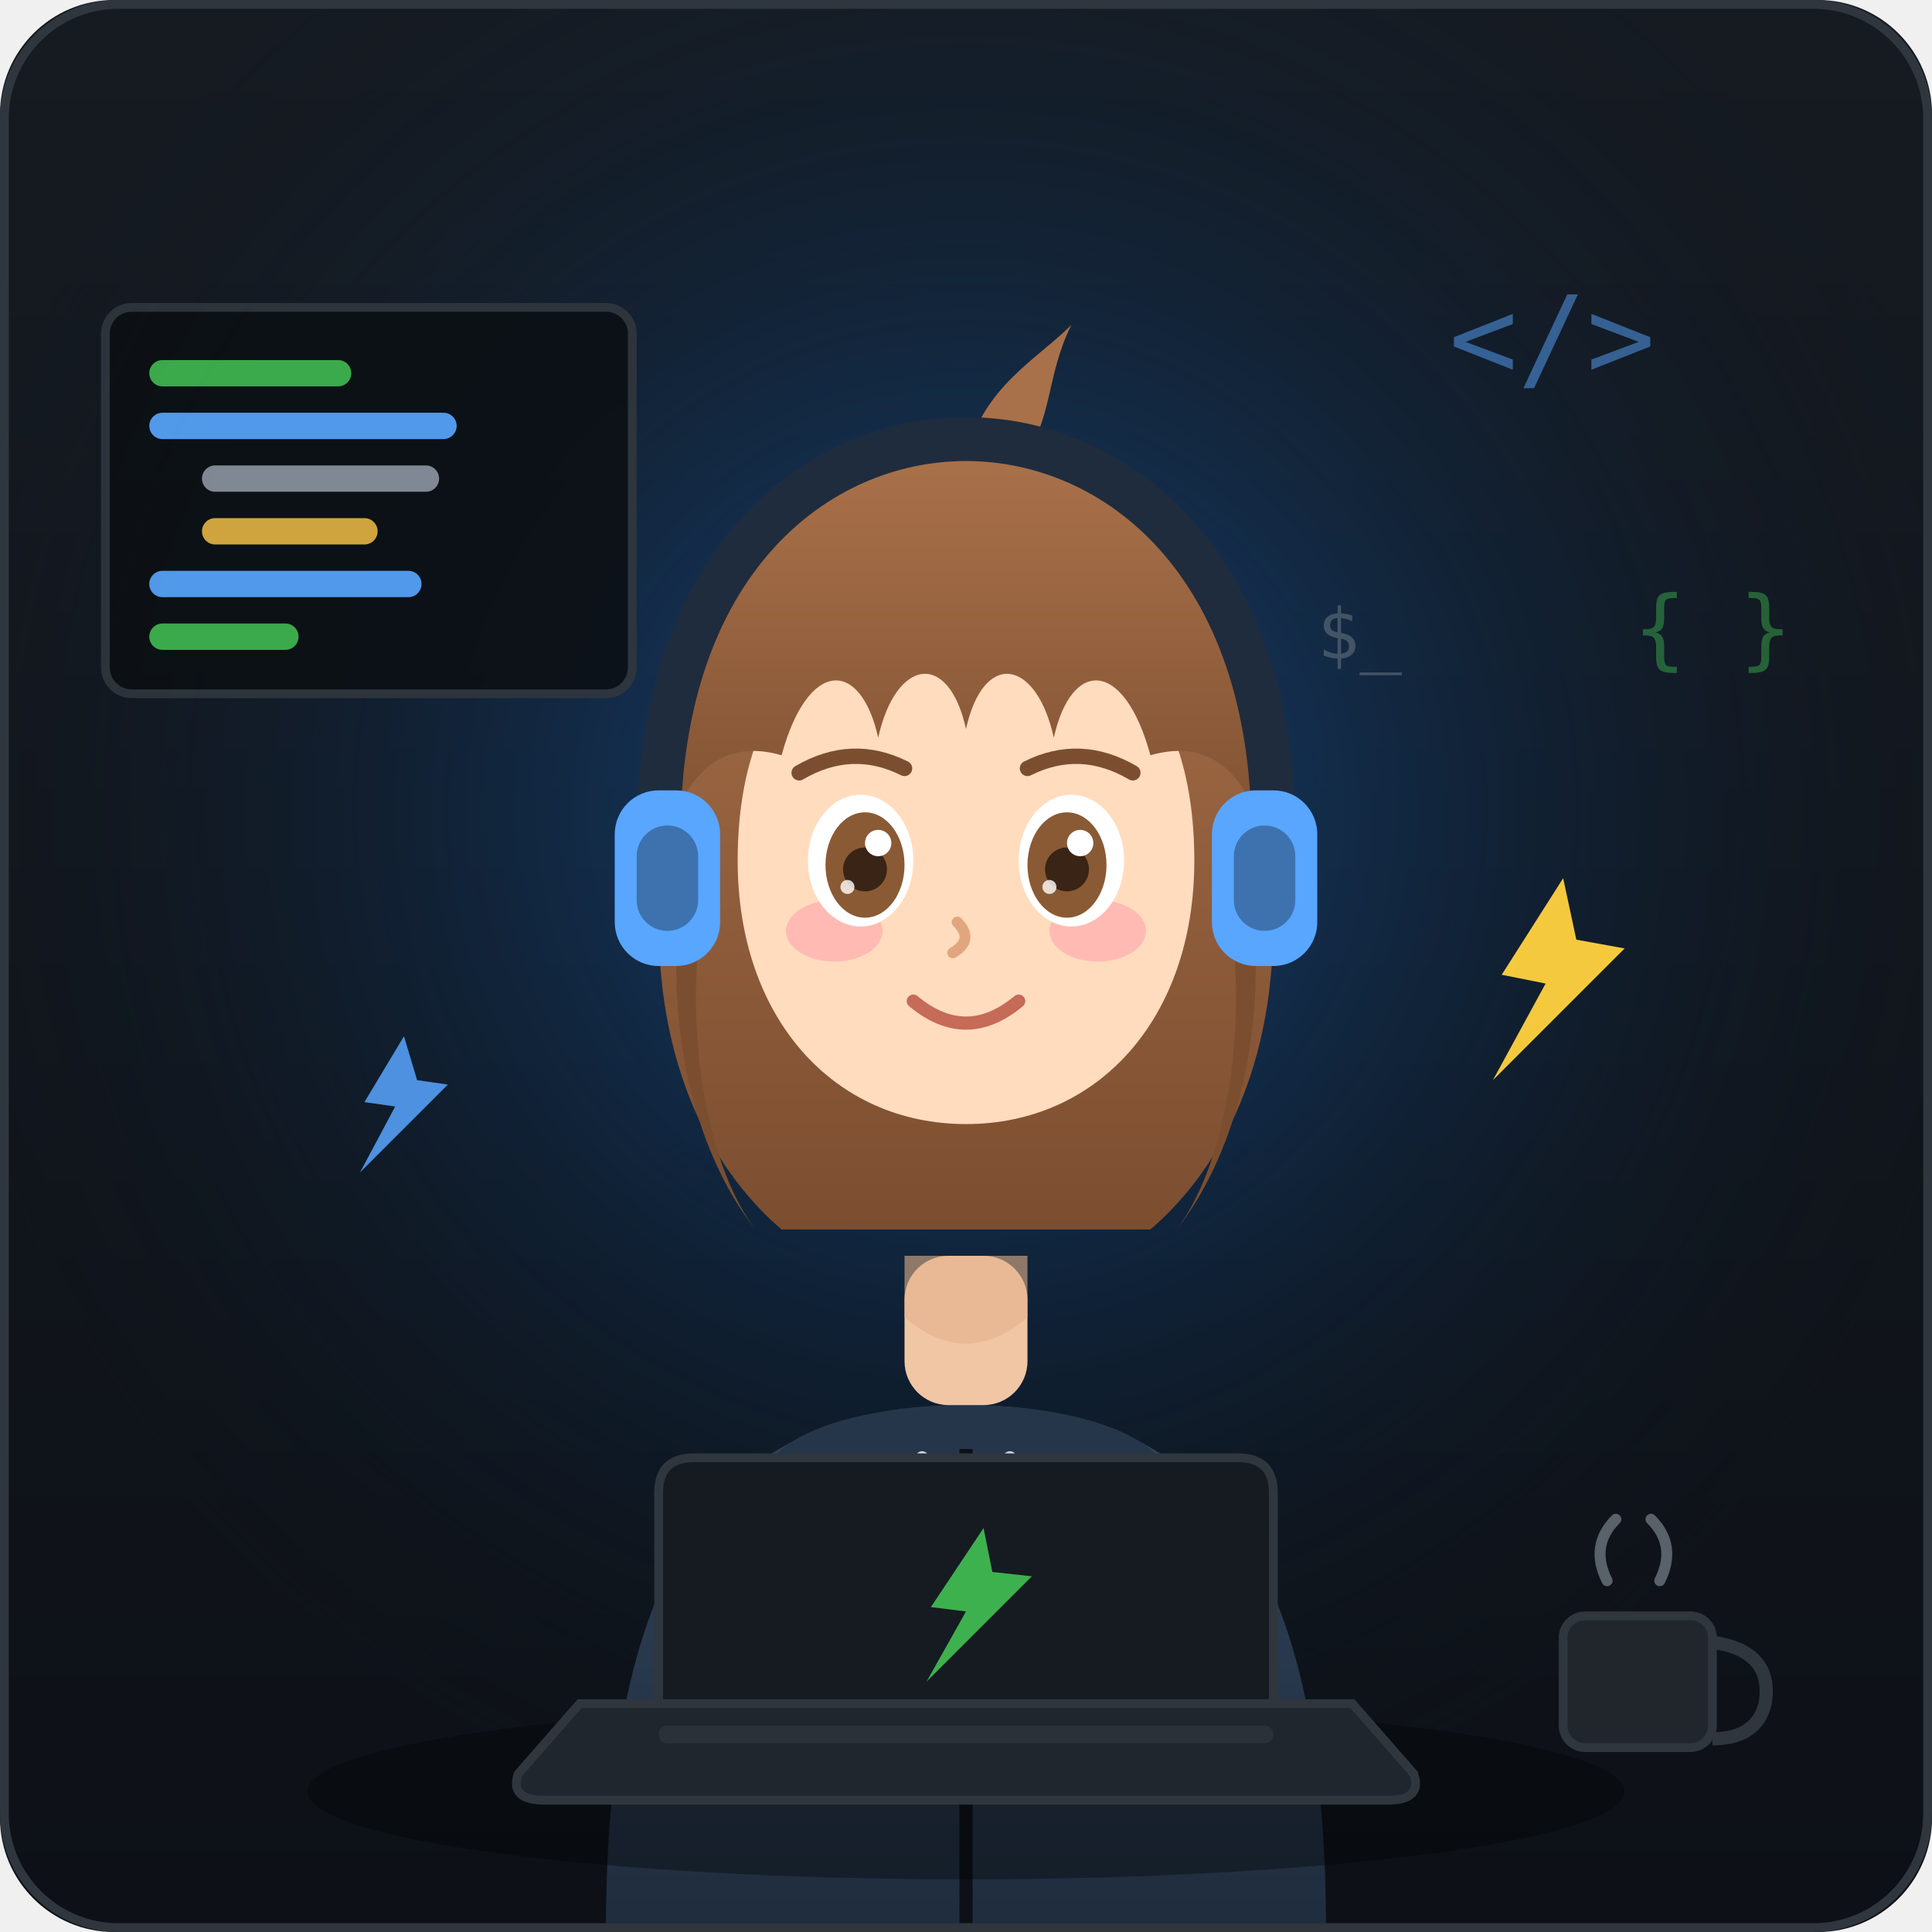
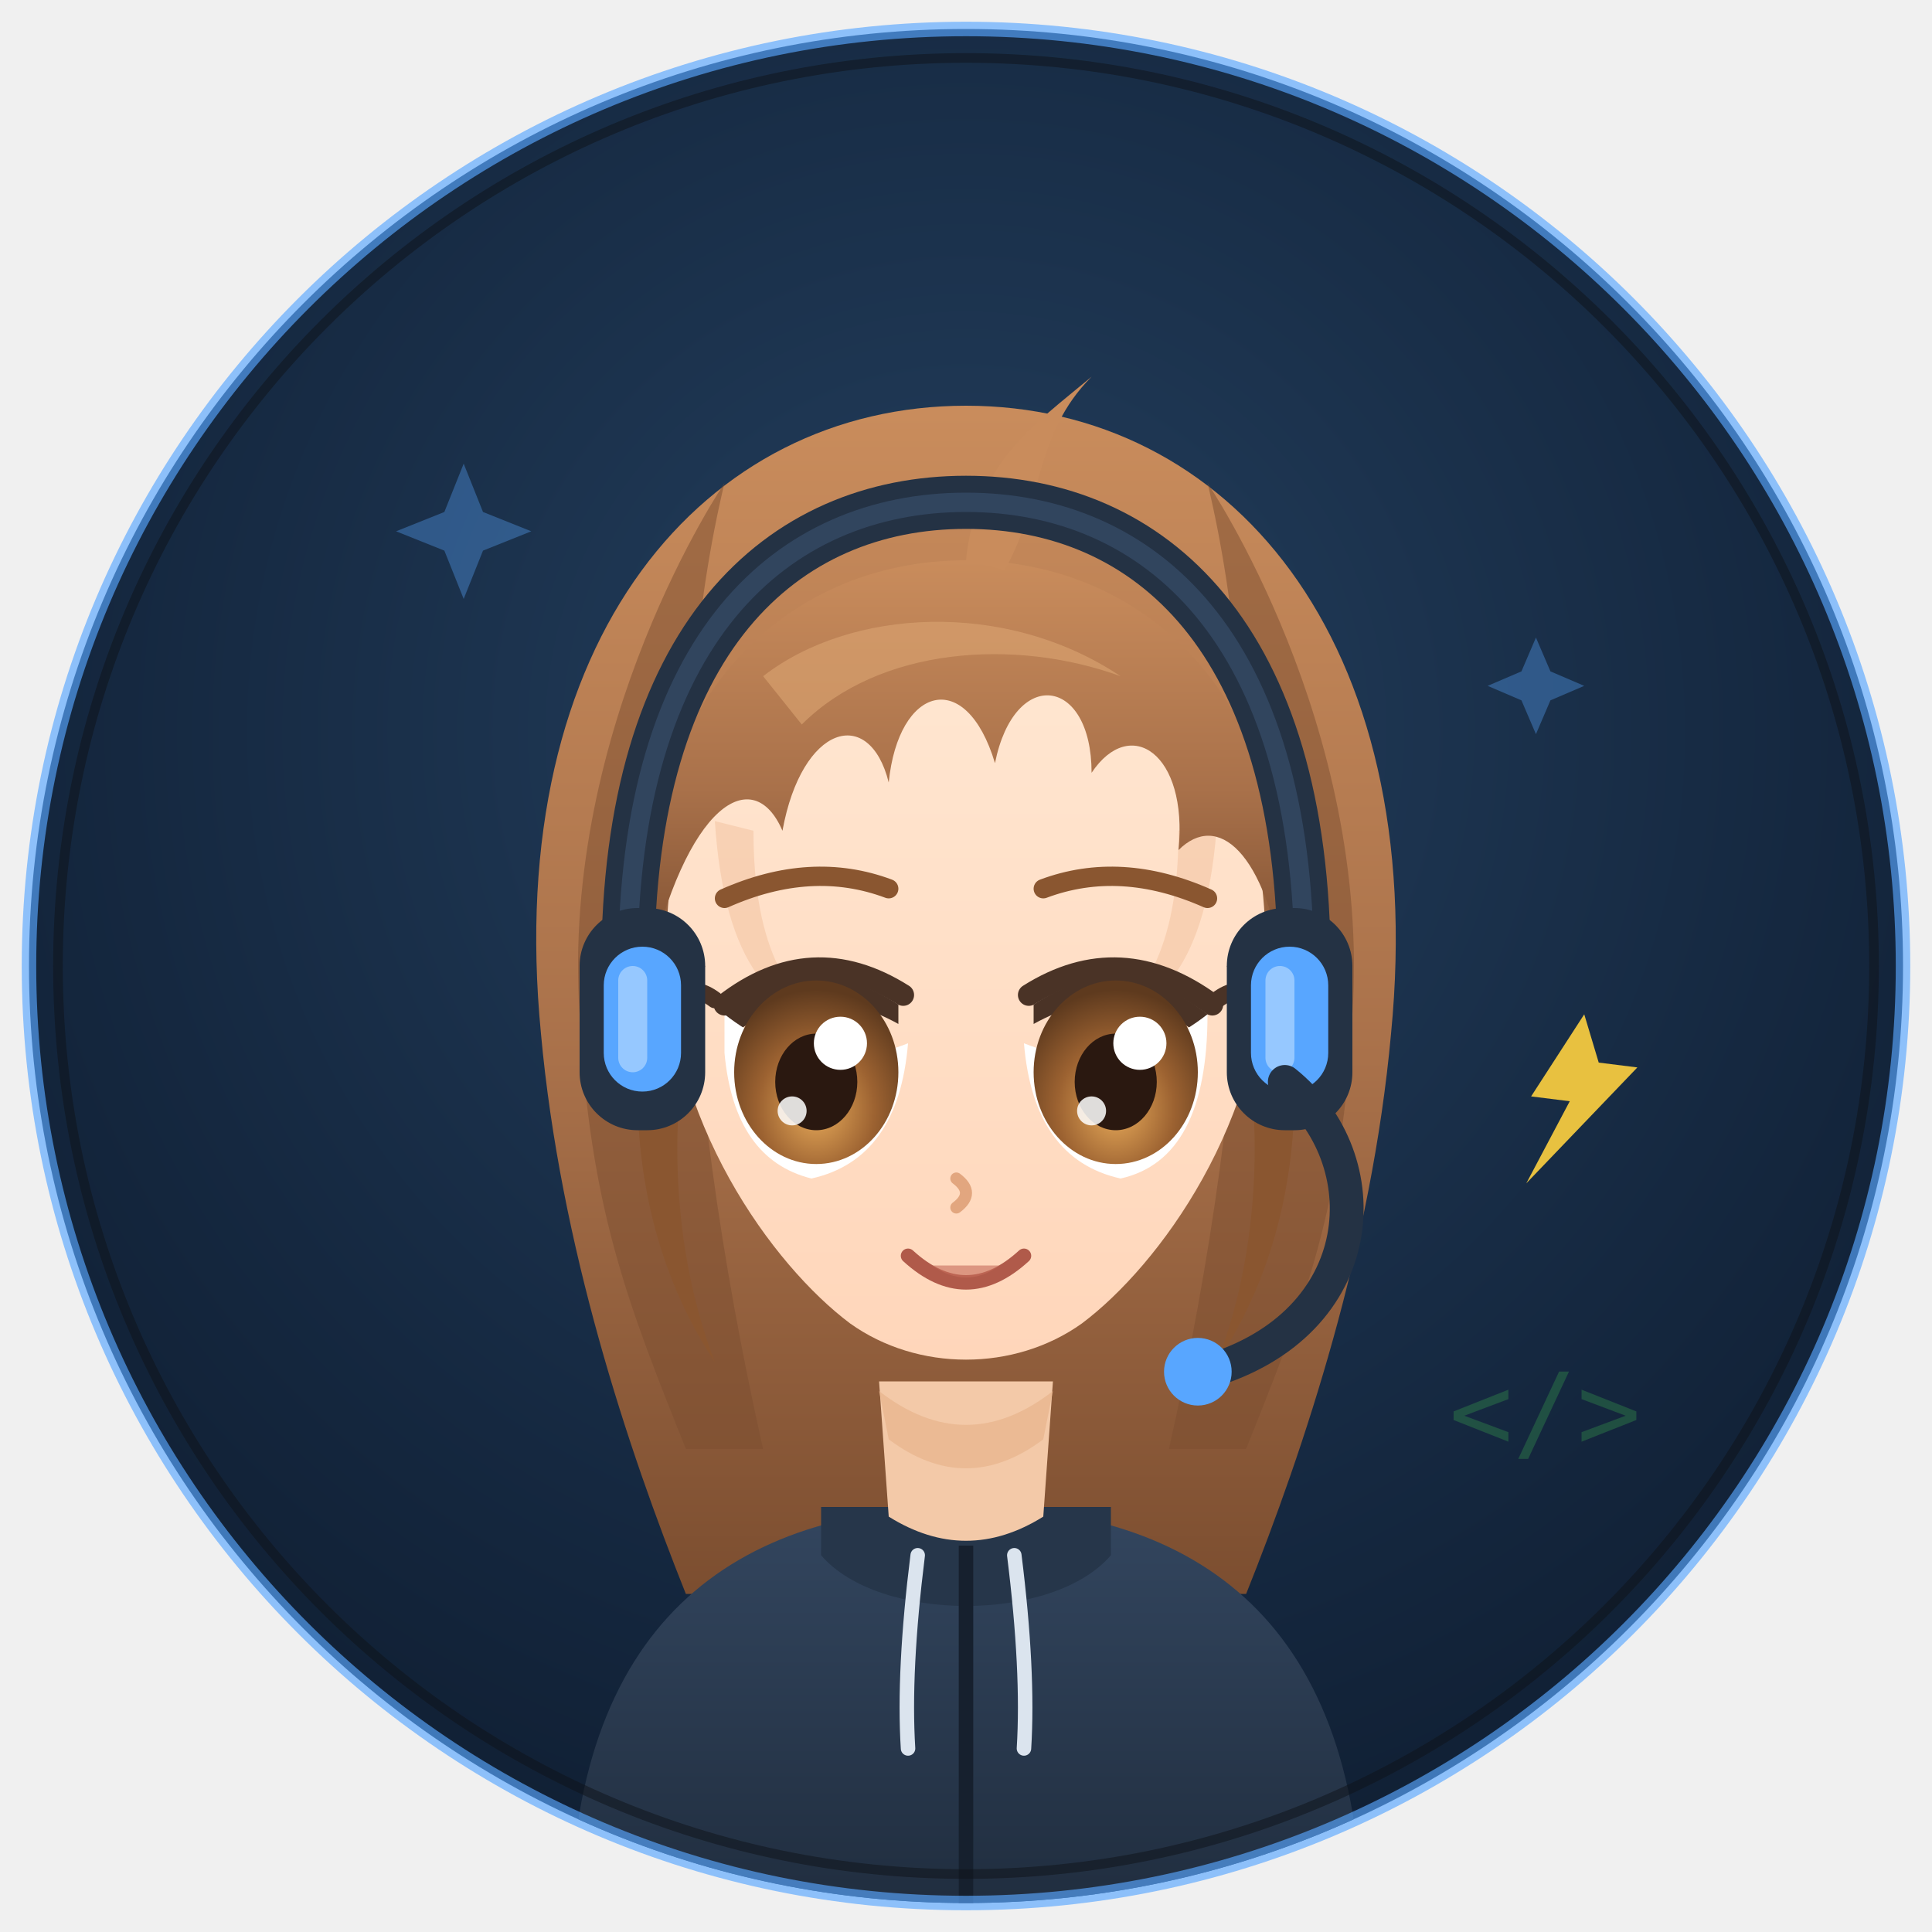
- <svg xmlns="http://www.w3.org/2000/svg" viewBox="0 0 440 440" role="img" aria-label="Cartoon avatar: a geek girl programmer coding at her desk">
+ <svg xmlns="http://www.w3.org/2000/svg" viewBox="0 0 400 400" role="img" aria-label="Anime-style cartoon avatar of a girl programmer with headphones">
  <defs>
-     <radialGradient id="glow" cx="50%" cy="42%" r="55%">
-       <stop offset="0%" stop-color="#1b6fd0" stop-opacity="0.55" />
-       <stop offset="55%" stop-color="#0d3a6b" stop-opacity="0.25" />
-       <stop offset="100%" stop-color="#0d1117" stop-opacity="0" />
+     <radialGradient id="bg" cx="50%" cy="38%" r="72%">
+       <stop offset="0%" stop-color="#24405f" />
+       <stop offset="60%" stop-color="#152840" />
+       <stop offset="100%" stop-color="#0d1a2c" />
    </radialGradient>
-     <linearGradient id="panel" x1="0" y1="0" x2="0" y2="1">
-       <stop offset="0%" stop-color="#161b22" />
-       <stop offset="100%" stop-color="#0d1117" />
-     </linearGradient>
    <linearGradient id="hair" x1="0" y1="0" x2="0" y2="1">
-       <stop offset="0%" stop-color="#a9714a" />
+       <stop offset="0%" stop-color="#c98c5c" />
+       <stop offset="55%" stop-color="#a9714a" />
      <stop offset="100%" stop-color="#7c4e30" />
    </linearGradient>
+     <linearGradient id="skin" x1="0" y1="0" x2="0" y2="1">
+       <stop offset="0%" stop-color="#ffe7d2" />
+       <stop offset="100%" stop-color="#ffd6ba" />
+     </linearGradient>
+     <radialGradient id="irisL" cx="50%" cy="70%" r="65%">
+       <stop offset="0%" stop-color="#e8ab5a" />
+       <stop offset="55%" stop-color="#9c6231" />
+       <stop offset="100%" stop-color="#5e3a1e" />
+     </radialGradient>
+     <radialGradient id="irisR" cx="50%" cy="70%" r="65%">
+       <stop offset="0%" stop-color="#e8ab5a" />
+       <stop offset="55%" stop-color="#9c6231" />
+       <stop offset="100%" stop-color="#5e3a1e" />
+     </radialGradient>
    <linearGradient id="hoodie" x1="0" y1="0" x2="0" y2="1">
-       <stop offset="0%" stop-color="#30435c" />
+       <stop offset="0%" stop-color="#33465f" />
      <stop offset="100%" stop-color="#1f2c3d" />
    </linearGradient>
-     <clipPath id="round">
-       <rect x="0" y="0" width="440" height="440" rx="26" />
+     <clipPath id="circle">
+       <circle cx="200" cy="200" r="194" />
    </clipPath>
  </defs>
-   <g clip-path="url(#round)">
-     <rect x="0" y="0" width="440" height="440" fill="url(#panel)" />
-     <rect x="0" y="0" width="440" height="440" fill="url(#glow)" />
-     <g opacity="0.9">
-       <rect x="24" y="70" width="120" height="88" rx="6" fill="#0b0f14" stroke="#30363d" stroke-width="2" />
-       <rect x="34" y="82" width="46" height="6" rx="3" fill="#3fb950" />
-       <rect x="34" y="94" width="70" height="6" rx="3" fill="#58a6ff" />
-       <rect x="46" y="106" width="54" height="6" rx="3" fill="#8b949e" />
-       <rect x="46" y="118" width="40" height="6" rx="3" fill="#e3b341" />
-       <rect x="34" y="130" width="62" height="6" rx="3" fill="#58a6ff" />
-       <rect x="34" y="142" width="34" height="6" rx="3" fill="#3fb950" />
+   <g clip-path="url(#circle)">
+     <rect x="0" y="0" width="400" height="400" fill="url(#bg)" />
+     <g fill="#58a6ff" opacity="0.35">
+       <path d="M96 96 l4 10 l10 4 l-10 4 l-4 10 l-4 -10 l-10 -4 l10 -4 z" />
+       <path d="M318 132 l3 7 l7 3 l-7 3 l-3 7 l-3 -7 l-7 -3 l7 -3 z" />
    </g>
-     <text x="330" y="86" font-family="monospace" font-size="26" fill="#58a6ff" opacity="0.5">&lt;/&gt;</text>
-     <text x="372" y="150" font-family="monospace" font-size="20" fill="#3fb950" opacity="0.45">{ }</text>
-     <text x="300" y="150" font-family="monospace" font-size="16" fill="#8b949e" opacity="0.4">$_</text>
-     <path d="M356 200 l-14 22 l10 2 l-12 22 l30 -30 l-11 -2 z" fill="#ffd23f" opacity="0.95" />
-     <path d="M92 236 l-9 15 l7 1 l-8 15 l20 -20 l-7 -1 z" fill="#58a6ff" opacity="0.85" />
-     <path d="M138 440 C138 350 168 320 220 320 C272 320 302 350 302 440 Z" fill="url(#hoodie)" />
-     <path d="M176 332 C190 316 250 316 264 332 C250 340 190 340 176 332 Z" fill="#26364a" />
-     <line x1="220" y1="330" x2="220" y2="440" stroke="#0d1117" stroke-width="3" />
-     <path d="M210 332 q-4 26 -2 44" stroke="#cbd5e1" stroke-width="3" fill="none" stroke-linecap="round" />
-     <path d="M230 332 q4 26 2 44" stroke="#cbd5e1" stroke-width="3" fill="none" stroke-linecap="round" />
-     <circle cx="208" cy="378" r="3.5" fill="#58a6ff" />
-     <circle cx="232" cy="378" r="3.5" fill="#58a6ff" />
-     <rect x="206" y="286" width="28" height="34" rx="10" fill="#f0c6a4" />
-     <path d="M206 300 q14 12 28 0 v-14 h-28 z" fill="#e2b088" opacity="0.6" />
-     <path d="M150 210 C150 132 178 104 220 104 C262 104 290 132 290 210 C290 246 276 268 262 280 L178 280 C164 268 150 246 150 210 Z" fill="url(#hair)" />
-     <path d="M168 196 C168 156 190 138 220 138 C250 138 272 156 272 196 C272 232 250 256 220 256 C190 256 168 232 168 196 Z" fill="#ffdcbe" />
-     <ellipse cx="190" cy="212" rx="11" ry="7" fill="#ff9aa8" opacity="0.5" />
-     <ellipse cx="250" cy="212" rx="11" ry="7" fill="#ff9aa8" opacity="0.5" />
-     <path d="M182 176 q12 -7 24 -1" stroke="#7c4e30" stroke-width="3.5" fill="none" stroke-linecap="round" />
-     <path d="M234 175 q12 -6 24 1" stroke="#7c4e30" stroke-width="3.5" fill="none" stroke-linecap="round" />
+     <text x="300" y="300" font-family="monospace" font-size="22" fill="#3fb950" opacity="0.28">&lt;/&gt;</text>
+     <path d="M328 210 l-11 17 l8 1 l-9 17 l23 -24 l-8 -1 z" fill="#ffd23f" opacity="0.9" />
+     <path d="M112 214 C104 132 146 84 200 84 C254 84 296 132 288 214              C284 258 270 300 258 330 L142 330 C130 300 116 258 112 214 Z" fill="url(#hair)" />
+     <path d="M120 210 C116 150 150 100 150 100 C138 150 140 220 158 300 L142 300 C130 270 122 250 120 210 Z" fill="#7c4e30" opacity="0.5" />
+     <path d="M280 210 C284 150 250 100 250 100 C262 150 260 220 242 300 L258 300 C270 270 278 250 280 210 Z" fill="#7c4e30" opacity="0.5" />
+     <path d="M118 400 C118 336 152 312 200 312 C248 312 282 336 282 400 Z" fill="url(#hoodie)" />
+     <path d="M170 322 C182 336 218 336 230 322 L230 312 L170 312 Z" fill="#26364a" />
+     <line x1="200" y1="320" x2="200" y2="400" stroke="#16202e" stroke-width="3" />
+     <path d="M190 322 q-3 24 -2 40" stroke="#dbe4ee" stroke-width="3" fill="none" stroke-linecap="round" />
+     <path d="M210 322 q3 24 2 40" stroke="#dbe4ee" stroke-width="3" fill="none" stroke-linecap="round" />
+     <path d="M182 286 L218 286 L216 314 Q200 324 184 314 Z" fill="#f3c9a8" />
+     <path d="M182 288 q18 14 36 0 l-2 10 q-16 12 -32 0 z" fill="#e8b48c" opacity="0.7" />
+     <path d="M138 196 C138 150 164 128 200 128 C236 128 262 150 262 196              C262 232 240 262 224 274 C210 284 190 284 176 274 C160 262 138 232 138 196 Z" fill="url(#skin)" />
+     <path d="M148 170 C150 200 160 210 176 214 C160 208 156 190 156 172 Z" fill="#f3c3a0" opacity="0.55" />
+     <path d="M252 170 C250 200 240 210 224 214 C240 208 244 190 244 172 Z" fill="#f3c3a0" opacity="0.55" />
+     <path d="M138 196 q-12 2 -12 14 q0 12 14 12 q-6 -14 -2 -26 z" fill="url(#skin)" />
+     <path d="M262 196 q12 2 12 14 q0 12 -14 12 q6 -14 2 -26 z" fill="url(#skin)" />
+     <ellipse cx="166" cy="228" rx="13" ry="7" fill="#ffa0a8" opacity="0.55" />
+     <ellipse cx="234" cy="228" rx="13" ry="7" fill="#ffa0a8" opacity="0.55" />
+     <path d="M150 186 q18 -8 34 -2" stroke="#8a5630" stroke-width="4" fill="none" stroke-linecap="round" />
+     <path d="M216 184 q16 -6 34 2" stroke="#8a5630" stroke-width="4" fill="none" stroke-linecap="round" />
    <g>
-       <ellipse cx="196" cy="196" rx="12" ry="15" fill="#fff" />
-       <ellipse cx="197" cy="197" rx="9" ry="12" fill="#8a5a34" />
-       <circle cx="197" cy="198" r="5" fill="#3a2416" />
-       <circle cx="200" cy="192" r="3" fill="#fff" />
-       <circle cx="193" cy="202" r="1.6" fill="#fff" opacity="0.8" />
+       <path d="M150 210 Q168 196 186 208 L186 212 Q168 202 152 214 Z" fill="#4a3326" />
+       <path d="M150 210 Q168 224 188 216 Q186 240 168 244 Q152 240 150 218 Z" fill="#fff" />
+       <ellipse cx="169" cy="222" rx="17" ry="19" fill="url(#irisL)" />
+       <ellipse cx="169" cy="224" rx="8.5" ry="10" fill="#2a1810" />
+       <circle cx="174" cy="216" r="5.5" fill="#fff" />
+       <circle cx="164" cy="230" r="3" fill="#fff" opacity="0.85" />
+       <path d="M150 208 Q168 194 187 206" stroke="#4a3326" stroke-width="4.5" fill="none" stroke-linecap="round" />
+       <path d="M148 207 q-4 -3 -7 -1" stroke="#4a3326" stroke-width="3.5" fill="none" stroke-linecap="round" />
    </g>
    <g>
-       <ellipse cx="244" cy="196" rx="12" ry="15" fill="#fff" />
-       <ellipse cx="243" cy="197" rx="9" ry="12" fill="#8a5a34" />
-       <circle cx="243" cy="198" r="5" fill="#3a2416" />
-       <circle cx="246" cy="192" r="3" fill="#fff" />
-       <circle cx="239" cy="202" r="1.6" fill="#fff" opacity="0.8" />
+       <path d="M214 208 Q232 196 250 210 L248 214 Q232 202 214 212 Z" fill="#4a3326" />
+       <path d="M212 216 Q232 224 250 210 Q250 240 232 244 Q214 240 212 216 Z" fill="#fff" />
+       <ellipse cx="231" cy="222" rx="17" ry="19" fill="url(#irisR)" />
+       <ellipse cx="231" cy="224" rx="8.5" ry="10" fill="#2a1810" />
+       <circle cx="236" cy="216" r="5.5" fill="#fff" />
+       <circle cx="226" cy="230" r="3" fill="#fff" opacity="0.85" />
+       <path d="M213 206 Q232 194 251 208" stroke="#4a3326" stroke-width="4.5" fill="none" stroke-linecap="round" />
+       <path d="M252 207 q4 -3 7 -1" stroke="#4a3326" stroke-width="3.5" fill="none" stroke-linecap="round" />
    </g>
-     <path d="M218 210 q4 4 -1 7" stroke="#e2a67f" stroke-width="2.5" fill="none" stroke-linecap="round" />
-     <path d="M208 228 q12 10 24 0" stroke="#c56b58" stroke-width="3" fill="none" stroke-linecap="round" />
-     <path d="M150 200 C148 140 182 104 220 104 C258 104 292 140 290 200              C286 176 276 168 262 172 C256 150 244 150 240 168              C236 150 224 148 220 166 C216 148 204 150 200 168              C196 150 184 150 178 172 C164 168 154 176 150 200 Z" fill="url(#hair)" />
-     <path d="M156 196 C150 232 158 262 172 280 C160 264 156 232 160 208 Z" fill="#7c4e30" />
-     <path d="M284 196 C290 232 282 262 268 280 C280 264 284 232 280 208 Z" fill="#7c4e30" />
-     <path d="M220 104 C224 88 236 82 244 74 C238 86 240 96 232 106 Z" fill="#a9714a" />
-     <path d="M150 190 C150 128 186 100 220 100 C254 100 290 128 290 190" stroke="#1f2c3d" stroke-width="10" fill="none" stroke-linecap="round" />
-     <rect x="140" y="180" width="24" height="40" rx="10" fill="#58a6ff" />
-     <rect x="276" y="180" width="24" height="40" rx="10" fill="#58a6ff" />
-     <rect x="145" y="188" width="14" height="24" rx="7" fill="#0d1117" opacity="0.35" />
-     <rect x="281" y="188" width="14" height="24" rx="7" fill="#0d1117" opacity="0.35" />
-     <ellipse cx="220" cy="408" rx="150" ry="20" fill="#000" opacity="0.35" />
-     <path d="M150 388 L150 340 Q150 332 158 332 L282 332 Q290 332 290 340 L290 388 Z" fill="#161b22" stroke="#30363d" stroke-width="2" />
-     <path d="M224 348 l-12 18 l8 1 l-9 16 l24 -24 l-9 -1 z" fill="#3fb950" opacity="0.95" />
-     <path d="M132 388 L308 388 L322 404 Q324 410 316 410 L124 410 Q116 410 118 404 Z" fill="#1f262e" stroke="#30363d" stroke-width="2" />
-     <rect x="150" y="393" width="140" height="4" rx="2" fill="#30363d" opacity="0.7" />
-     <g>
-       <rect x="356" y="368" width="34" height="30" rx="5" fill="#21262d" stroke="#30363d" stroke-width="2" />
-       <path d="M390 374 q14 2 12 14 q-2 8 -12 8" stroke="#30363d" stroke-width="3" fill="none" />
-       <path d="M366 360 q-4 -8 2 -14" stroke="#8b949e" stroke-width="2.5" fill="none" opacity="0.6" stroke-linecap="round" />
-       <path d="M378 360 q4 -8 -2 -14" stroke="#8b949e" stroke-width="2.5" fill="none" opacity="0.6" stroke-linecap="round" />
-     </g>
+     <path d="M198 244 q4 3 0 6" stroke="#e2a67f" stroke-width="2.5" fill="none" stroke-linecap="round" />
+     <path d="M188 260 q12 11 24 0" stroke="#b05a4a" stroke-width="3" fill="none" stroke-linecap="round" />
+     <path d="M193 262 q7 5 14 0 z" fill="#c56b58" opacity="0.6" />
+     <path d="M134 202              C130 146 162 116 200 116              C238 116 270 146 266 202              C262 176 252 168 244 176              C246 156 234 148 226 160              C226 140 210 138 206 158              C200 138 186 142 184 162              C180 146 166 150 162 172              C156 158 142 166 134 202 Z" fill="url(#hair)" />
+     <path d="M158 140 C176 126 208 124 232 140 C210 132 182 134 166 150 Z" fill="#d7a06e" opacity="0.7" />
+     <path d="M136 196 C128 226 132 258 148 282 C138 256 138 224 146 200 Z" fill="#8a5630" />
+     <path d="M264 196 C272 226 268 258 252 282 C262 256 262 224 254 200 Z" fill="#8a5630" />
+     <path d="M200 116 C202 96 214 88 226 78 C214 90 216 104 208 118 Z" fill="#c98c5c" />
+     <path d="M130 200 C130 132 162 104 200 104 C238 104 270 132 270 200" stroke="#243244" stroke-width="11" fill="none" stroke-linecap="round" />
+     <path d="M130 200 C130 132 162 104 200 104 C238 104 270 132 270 200" stroke="#3a5170" stroke-width="4" fill="none" stroke-linecap="round" opacity="0.6" />
+     <rect x="120" y="188" width="26" height="46" rx="12" fill="#243244" />
+     <rect x="254" y="188" width="26" height="46" rx="12" fill="#243244" />
+     <rect x="125" y="196" width="16" height="30" rx="8" fill="#58a6ff" />
+     <rect x="259" y="196" width="16" height="30" rx="8" fill="#58a6ff" />
+     <rect x="128" y="200" width="6" height="22" rx="3" fill="#bfe0ff" opacity="0.6" />
+     <rect x="262" y="200" width="6" height="22" rx="3" fill="#bfe0ff" opacity="0.6" />
+     <path d="M266 224 C286 240 284 274 250 284" stroke="#243244" stroke-width="7" fill="none" stroke-linecap="round" />
+     <circle cx="248" cy="284" r="7" fill="#58a6ff" />
  </g>
-   <rect x="1" y="1" width="438" height="438" rx="26" fill="none" stroke="#30363d" stroke-width="2" />
+   <circle cx="200" cy="200" r="194" fill="none" stroke="#58a6ff" stroke-width="3" opacity="0.65" />
+   <circle cx="200" cy="200" r="188" fill="none" stroke="#0d1117" stroke-width="2" opacity="0.5" />
</svg>
